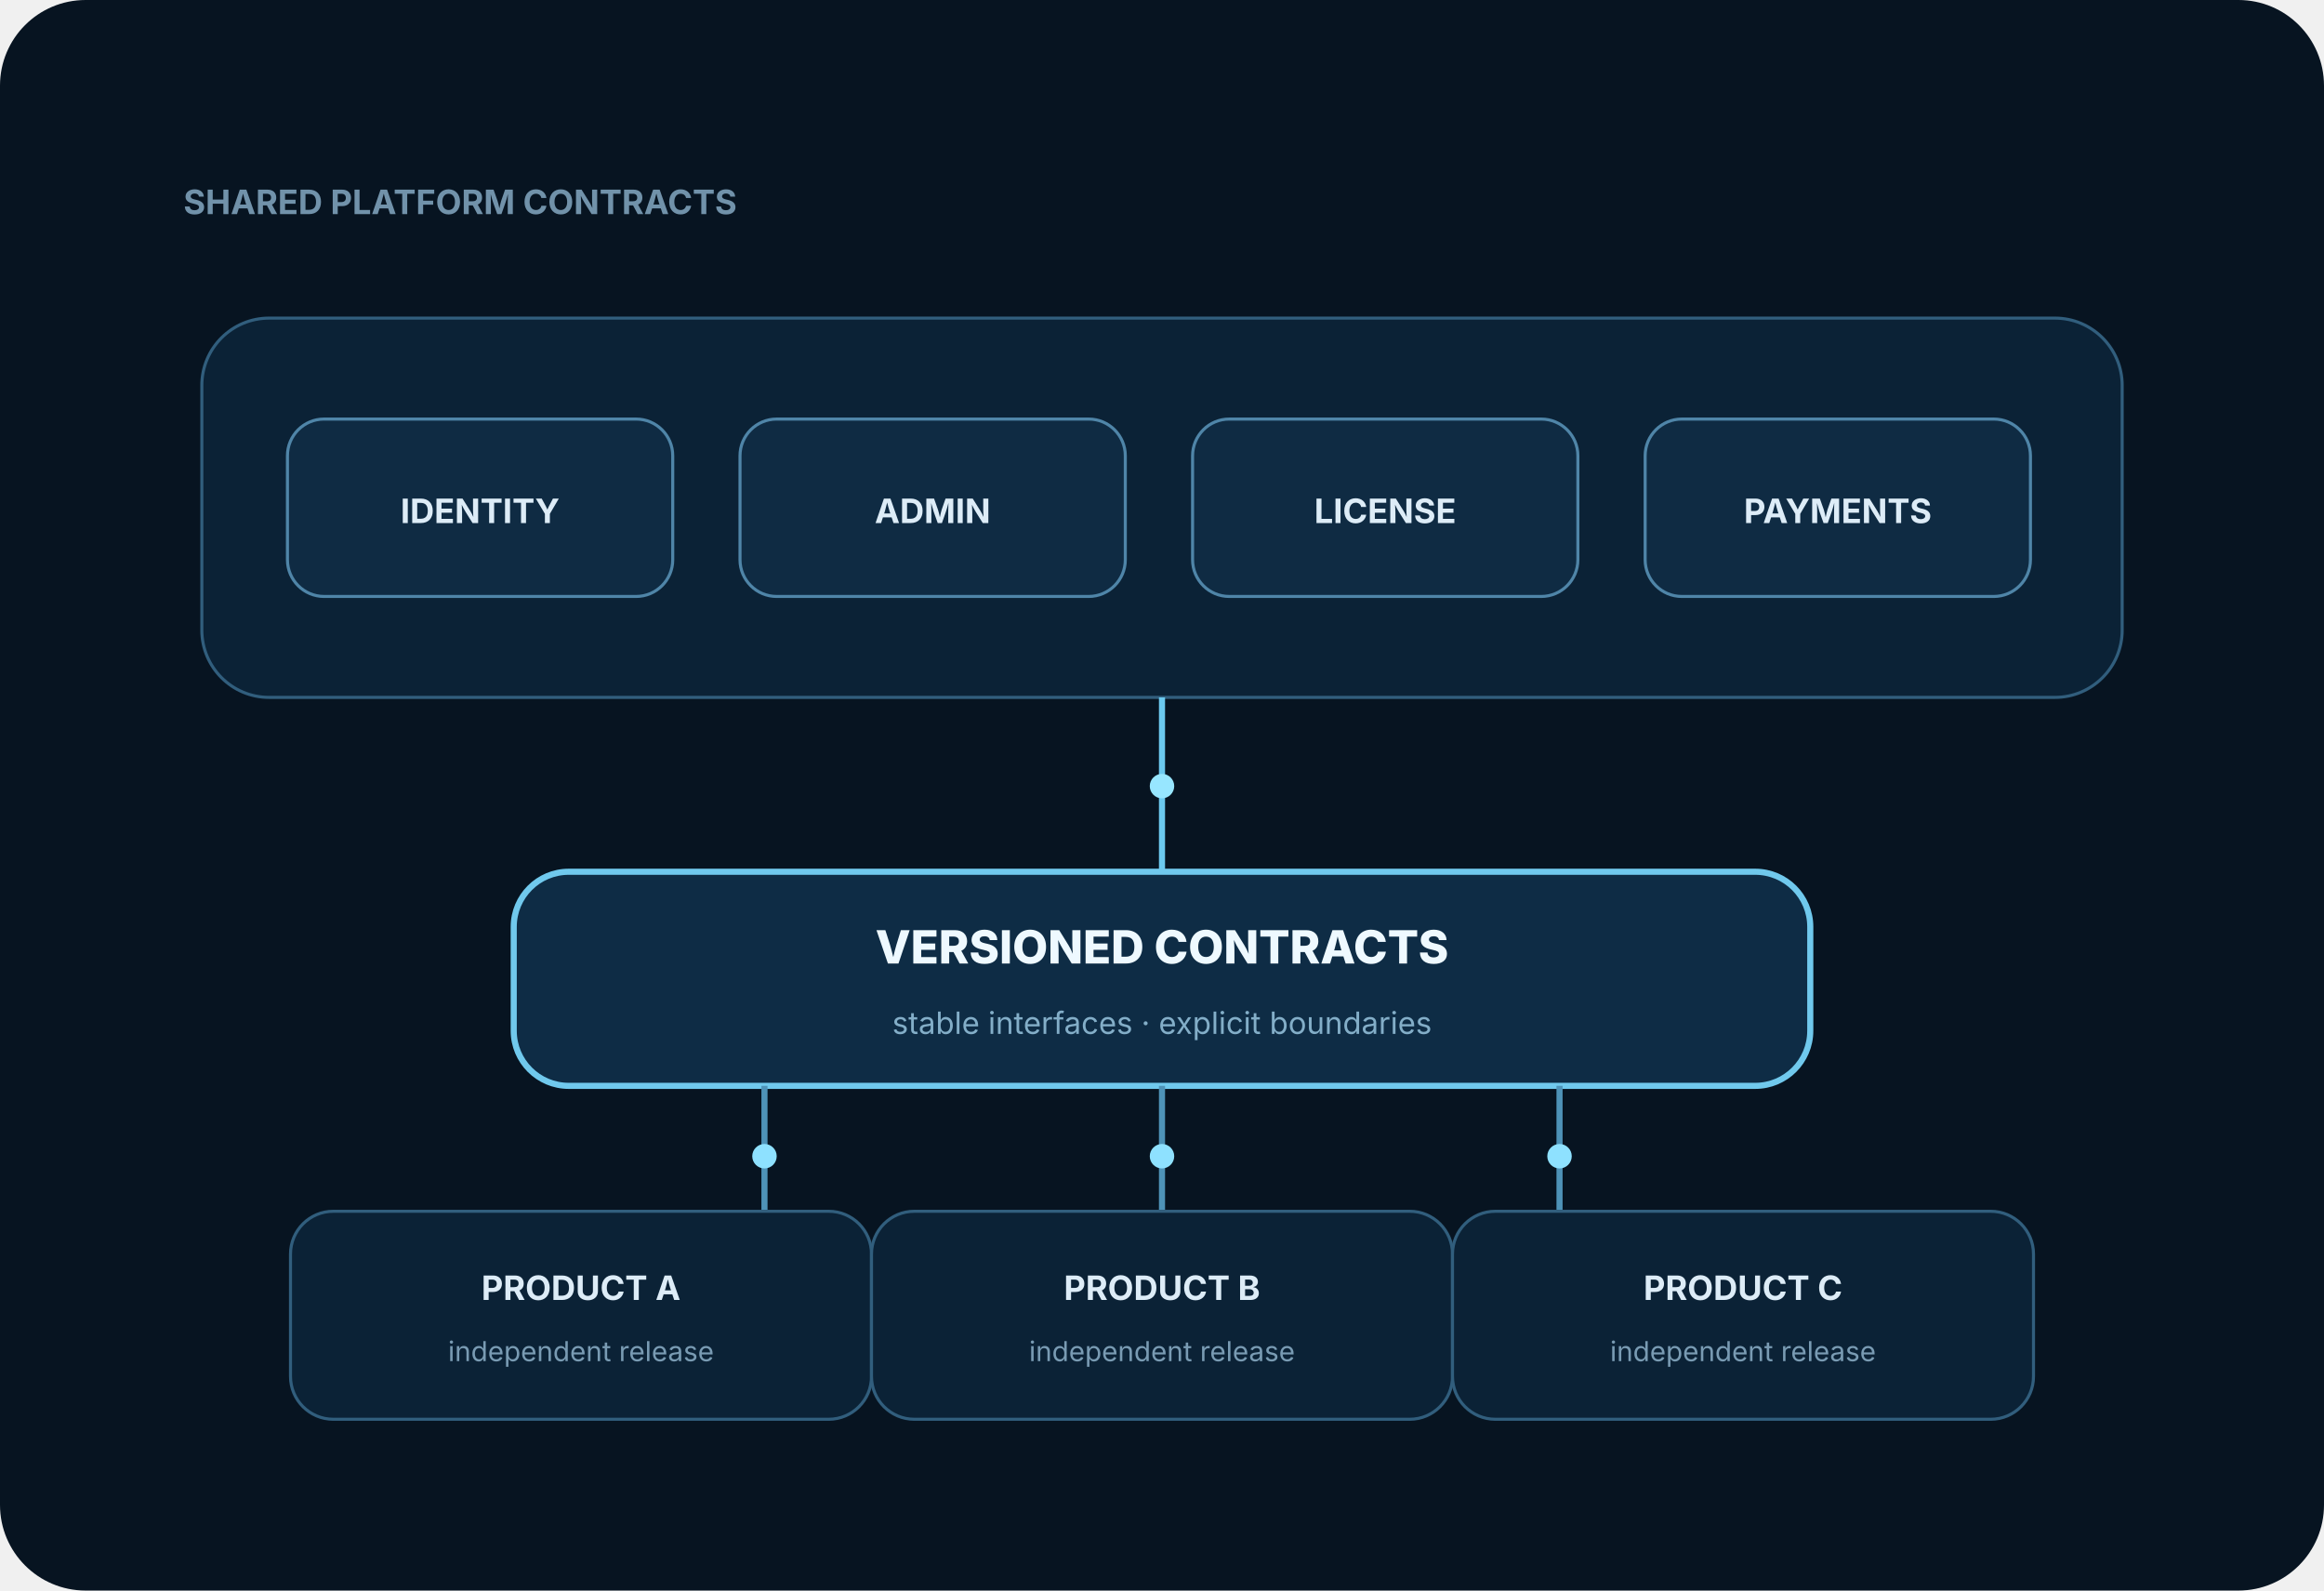
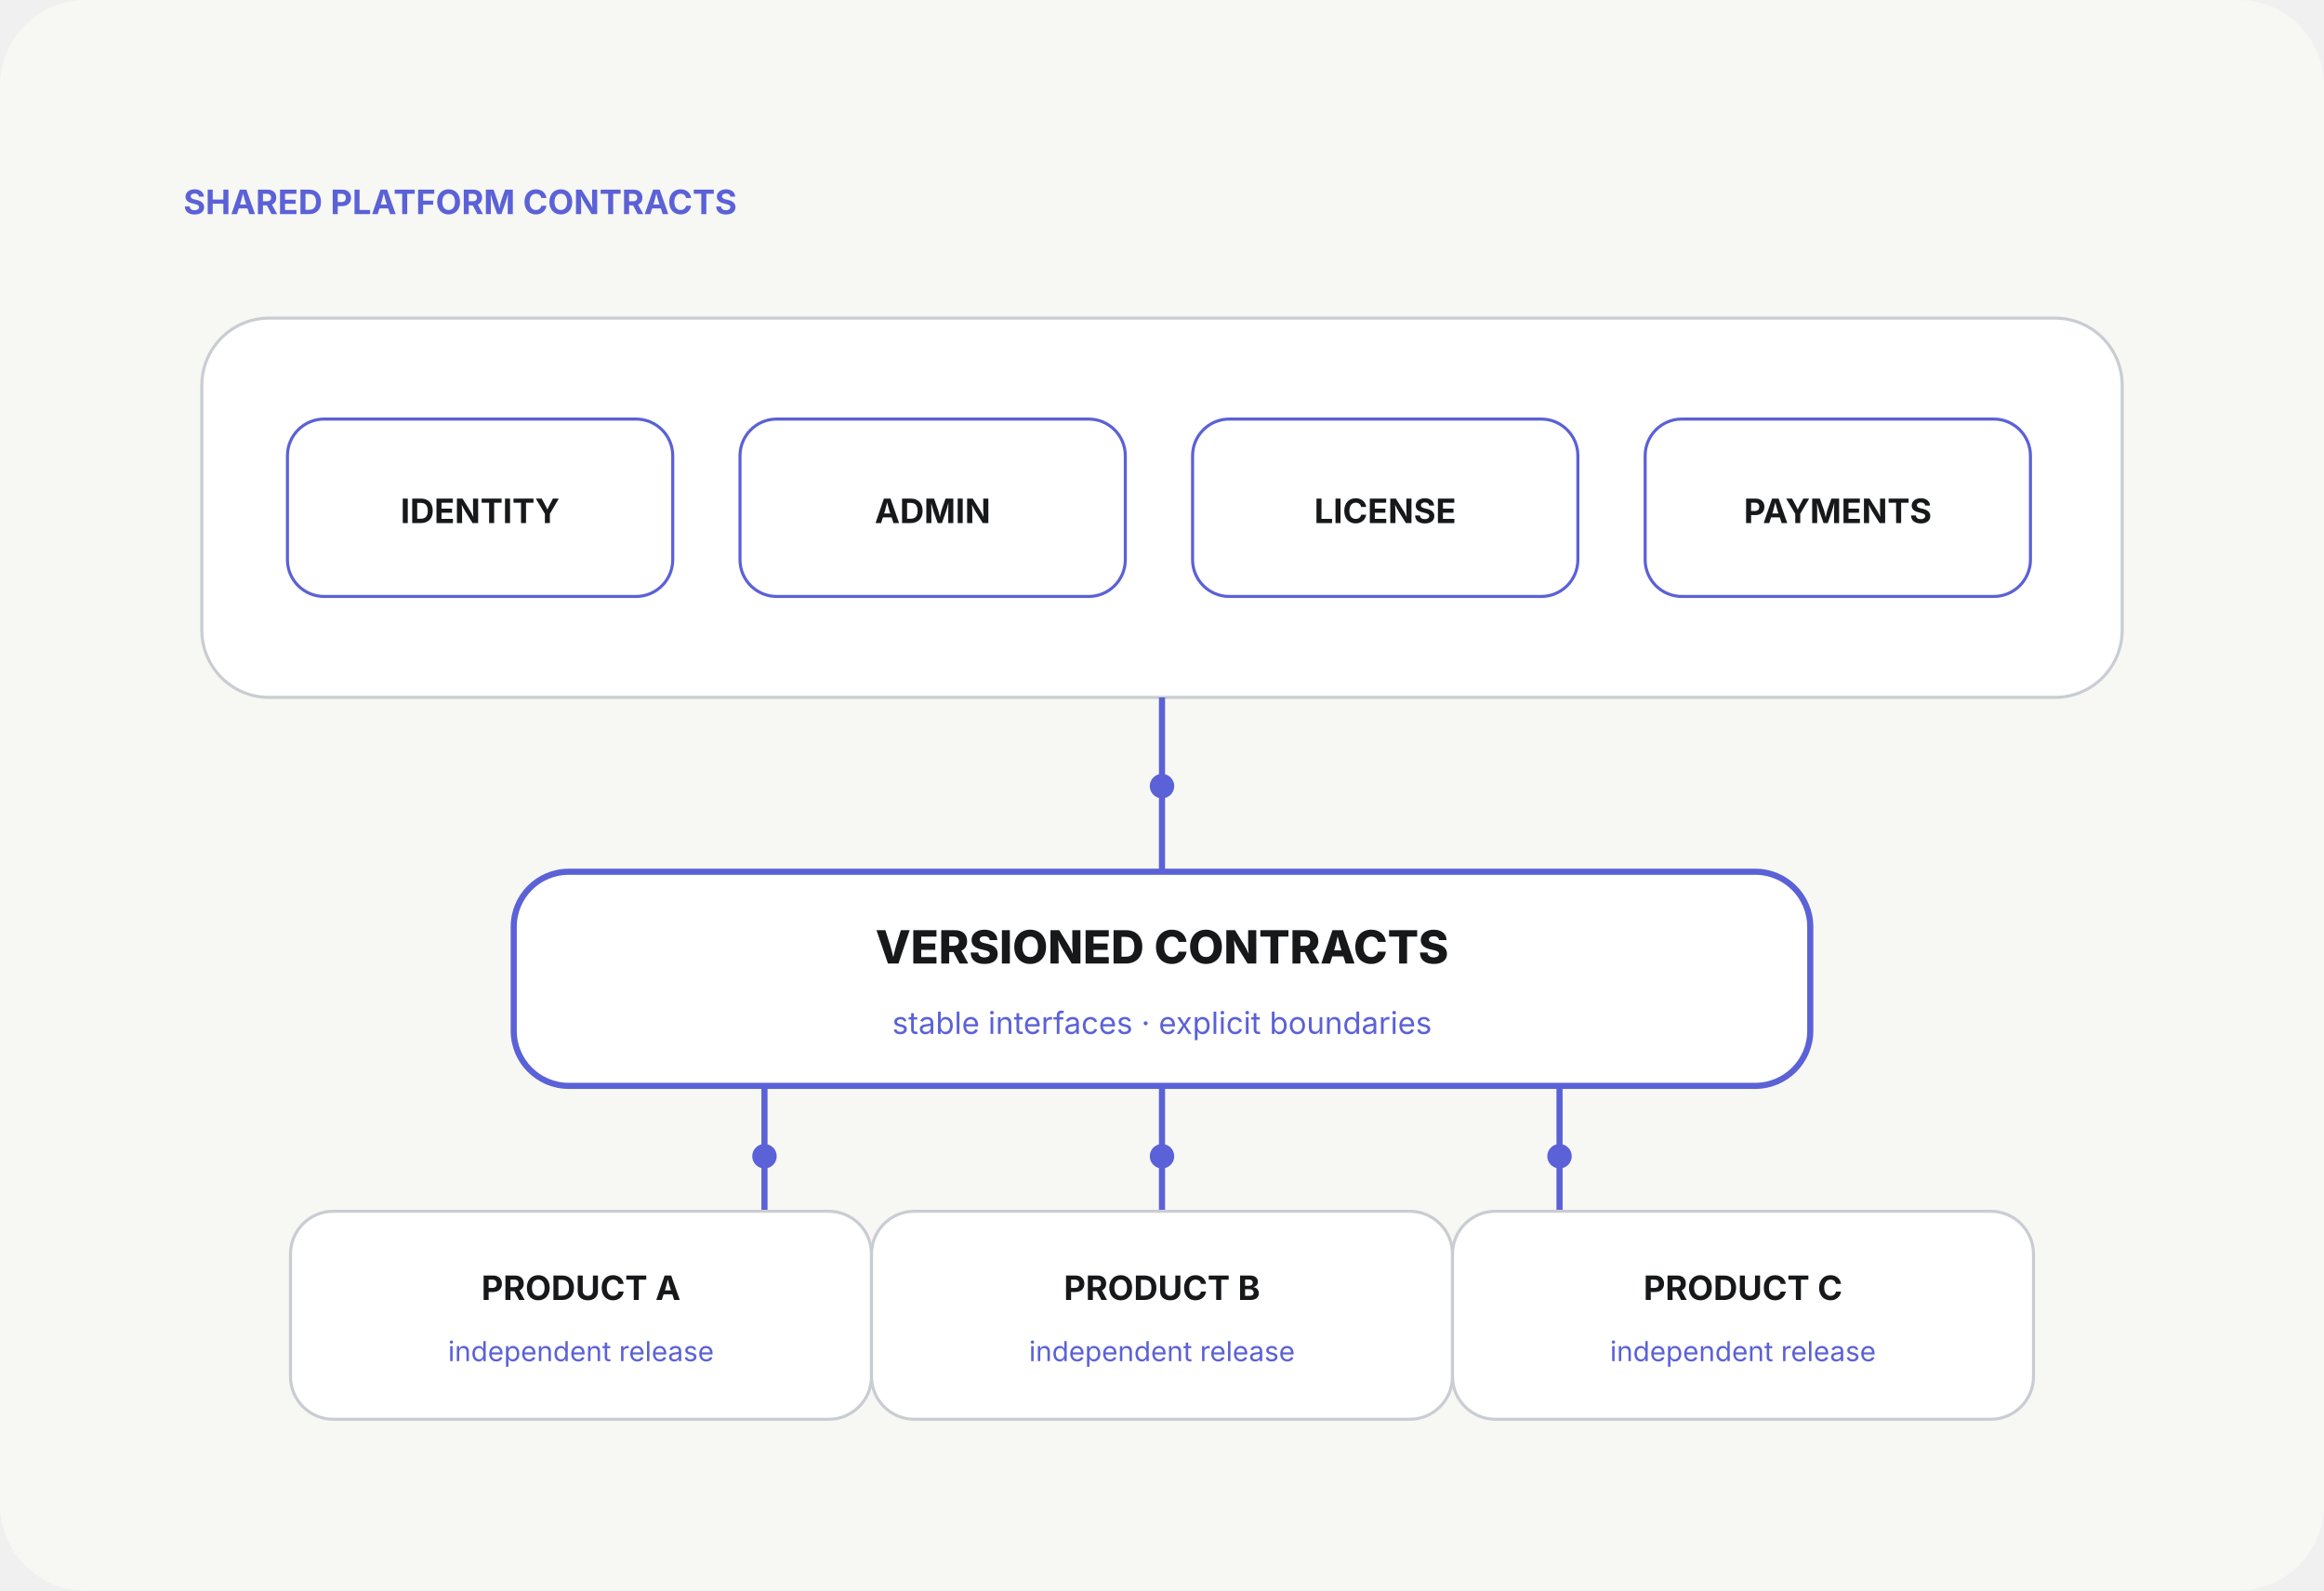
<svg xmlns="http://www.w3.org/2000/svg" viewBox="0 0 760 520" role="img" aria-labelledby="title desc">
  <style>
.flow{animation:flow 4.8s ease-in-out infinite}.flow.b{animation-delay:1.2s}.flow.c{animation-delay:2.4s}
@keyframes flow{0%,100%{opacity:.15}50%{opacity:1}}@media(prefers-reduced-motion:reduce){.flow{animation:none}}
</style>
-   <rect width="760" height="520" rx="28" fill="#071421" />
-   <text x="60" y="70" fill="#7192aa" font-family="Inter,Arial,sans-serif" font-size="11" font-weight="700">SHARED PLATFORM CONTRACTS</text>
-   <rect x="66" y="104" width="628" height="124" rx="22" fill="#0b2236" stroke="#315e7d" />
-   <g fill="#0f2b43" stroke="#4f85a8">
+   <rect width="760" height="520" rx="28" fill="#f7f7f4" />
+   <text x="60" y="70" fill="#5b61d6" font-family="Inter,Arial,sans-serif" font-size="11" font-weight="700">SHARED PLATFORM CONTRACTS</text>
+   <rect x="66" y="104" width="628" height="124" rx="22" fill="#ffffff" stroke="#c9cdd3" />
+   <g fill="#ffffff" stroke="#5b61d6">
    <rect x="94" y="137" width="126" height="58" rx="12" />
    <rect x="242" y="137" width="126" height="58" rx="12" />
    <rect x="390" y="137" width="126" height="58" rx="12" />
    <rect x="538" y="137" width="126" height="58" rx="12" />
  </g>
-   <g fill="#ddecf7" font-family="Inter,Arial,sans-serif" font-size="11" font-weight="700" text-anchor="middle">
+   <g fill="#17181a" font-family="Inter,Arial,sans-serif" font-size="11" font-weight="700" text-anchor="middle">
    <text x="157" y="171">IDENTITY</text>
    <text x="305" y="171">ADMIN</text>
    <text x="453" y="171">LICENSE</text>
    <text x="601" y="171">PAYMENTS</text>
  </g>
-   <path d="M380 228V285" stroke="#6bc9ef" stroke-width="2" />
-   <circle class="flow" cx="380" cy="257" r="4" fill="#97e6ff" />
-   <rect x="168" y="285" width="424" height="70" rx="18" fill="#0e2c45" stroke="#70c9ed" stroke-width="2" />
-   <text x="380" y="315" fill="#eef9ff" font-family="Inter,Arial,sans-serif" font-size="15" font-weight="800" text-anchor="middle">VERSIONED CONTRACTS</text>
-   <text x="380" y="338" fill="#83aec8" font-family="Inter,Arial,sans-serif" font-size="10" text-anchor="middle">stable interfaces · explicit boundaries</text>
-   <g stroke="#4e93b8" stroke-width="2">
+   <path d="M380 228V285" stroke="#5b61d6" stroke-width="2" />
+   <circle class="flow" cx="380" cy="257" r="4" fill="#5b61d6" />
+   <rect x="168" y="285" width="424" height="70" rx="18" fill="#ffffff" stroke="#5b61d6" stroke-width="2" />
+   <text x="380" y="315" fill="#17181a" font-family="Inter,Arial,sans-serif" font-size="15" font-weight="800" text-anchor="middle">VERSIONED CONTRACTS</text>
+   <text x="380" y="338" fill="#5b61d6" font-family="Inter,Arial,sans-serif" font-size="10" text-anchor="middle">stable interfaces · explicit boundaries</text>
+   <g stroke="#5b61d6" stroke-width="2">
    <path d="M250 355V396" />
    <path d="M380 355V396" />
    <path d="M510 355V396" />
  </g>
-   <g fill="#0b2236" stroke="#315e7d">
+   <g fill="#ffffff" stroke="#c9cdd3">
    <rect x="95" y="396" width="190" height="68" rx="14" />
    <rect x="285" y="396" width="190" height="68" rx="14" />
    <rect x="475" y="396" width="190" height="68" rx="14" />
  </g>
-   <g fill="#ddecf7" font-family="Inter,Arial,sans-serif" text-anchor="middle">
+   <g fill="#17181a" font-family="Inter,Arial,sans-serif" text-anchor="middle">
    <text x="190" y="425" font-size="11" font-weight="700">PRODUCT A</text>
-     <text x="190" y="445" font-size="9" fill="#799bb3">independent release</text>
+     <text x="190" y="445" font-size="9" fill="#5b61d6">independent release</text>
    <text x="380" y="425" font-size="11" font-weight="700">PRODUCT B</text>
-     <text x="380" y="445" font-size="9" fill="#799bb3">independent release</text>
+     <text x="380" y="445" font-size="9" fill="#5b61d6">independent release</text>
    <text x="570" y="425" font-size="11" font-weight="700">PRODUCT C</text>
-     <text x="570" y="445" font-size="9" fill="#799bb3">independent release</text>
+     <text x="570" y="445" font-size="9" fill="#5b61d6">independent release</text>
  </g>
-   <g fill="#8ee1ff">
+   <g fill="#5b61d6">
    <circle class="flow b" cx="250" cy="378" r="4" />
    <circle class="flow c" cx="380" cy="378" r="4" />
    <circle class="flow" cx="510" cy="378" r="4" />
  </g>
</svg>
